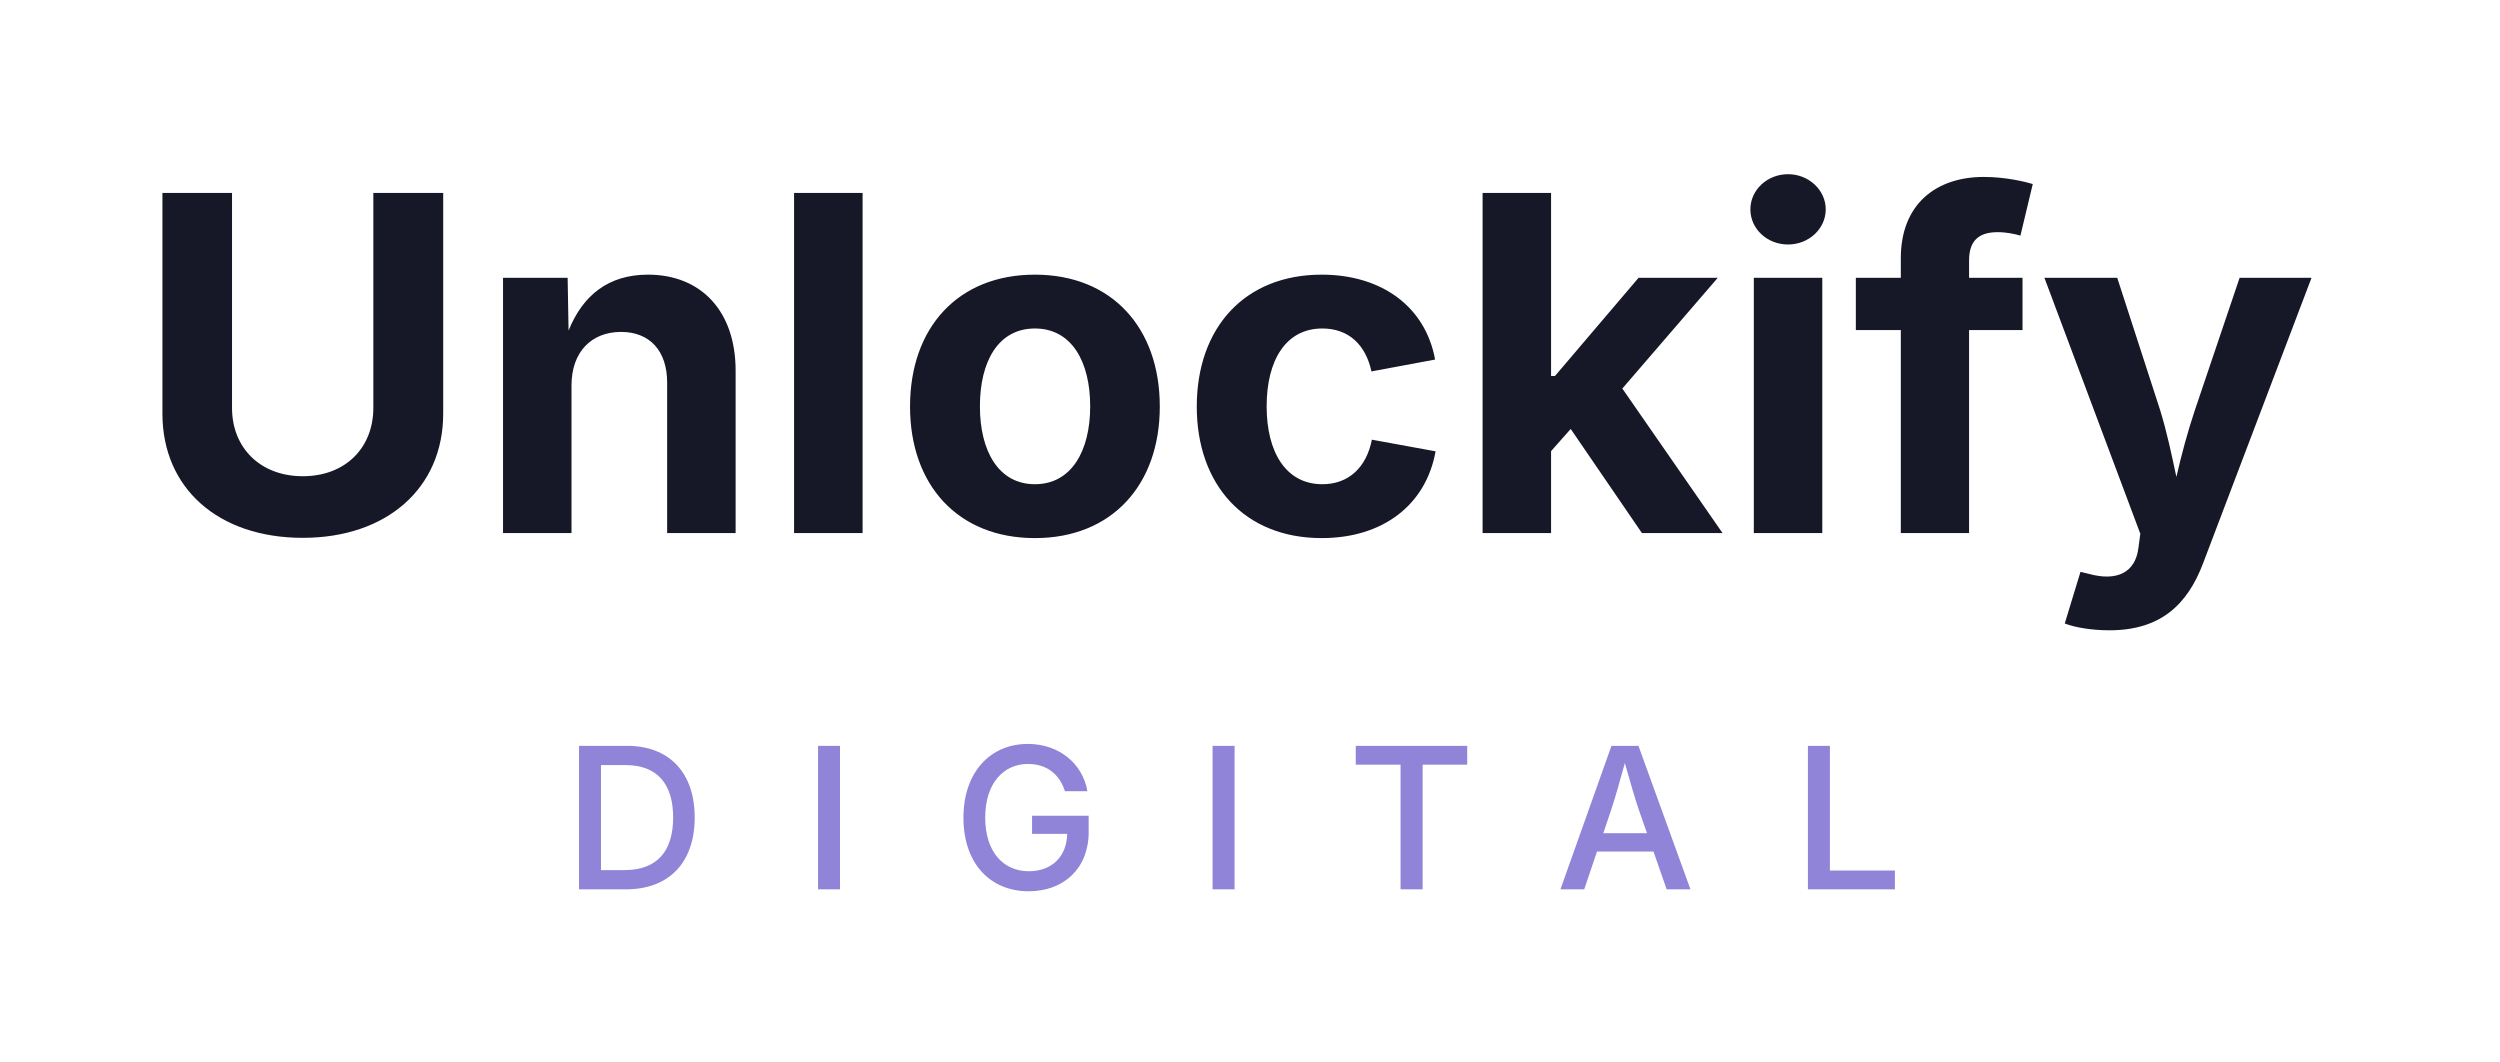
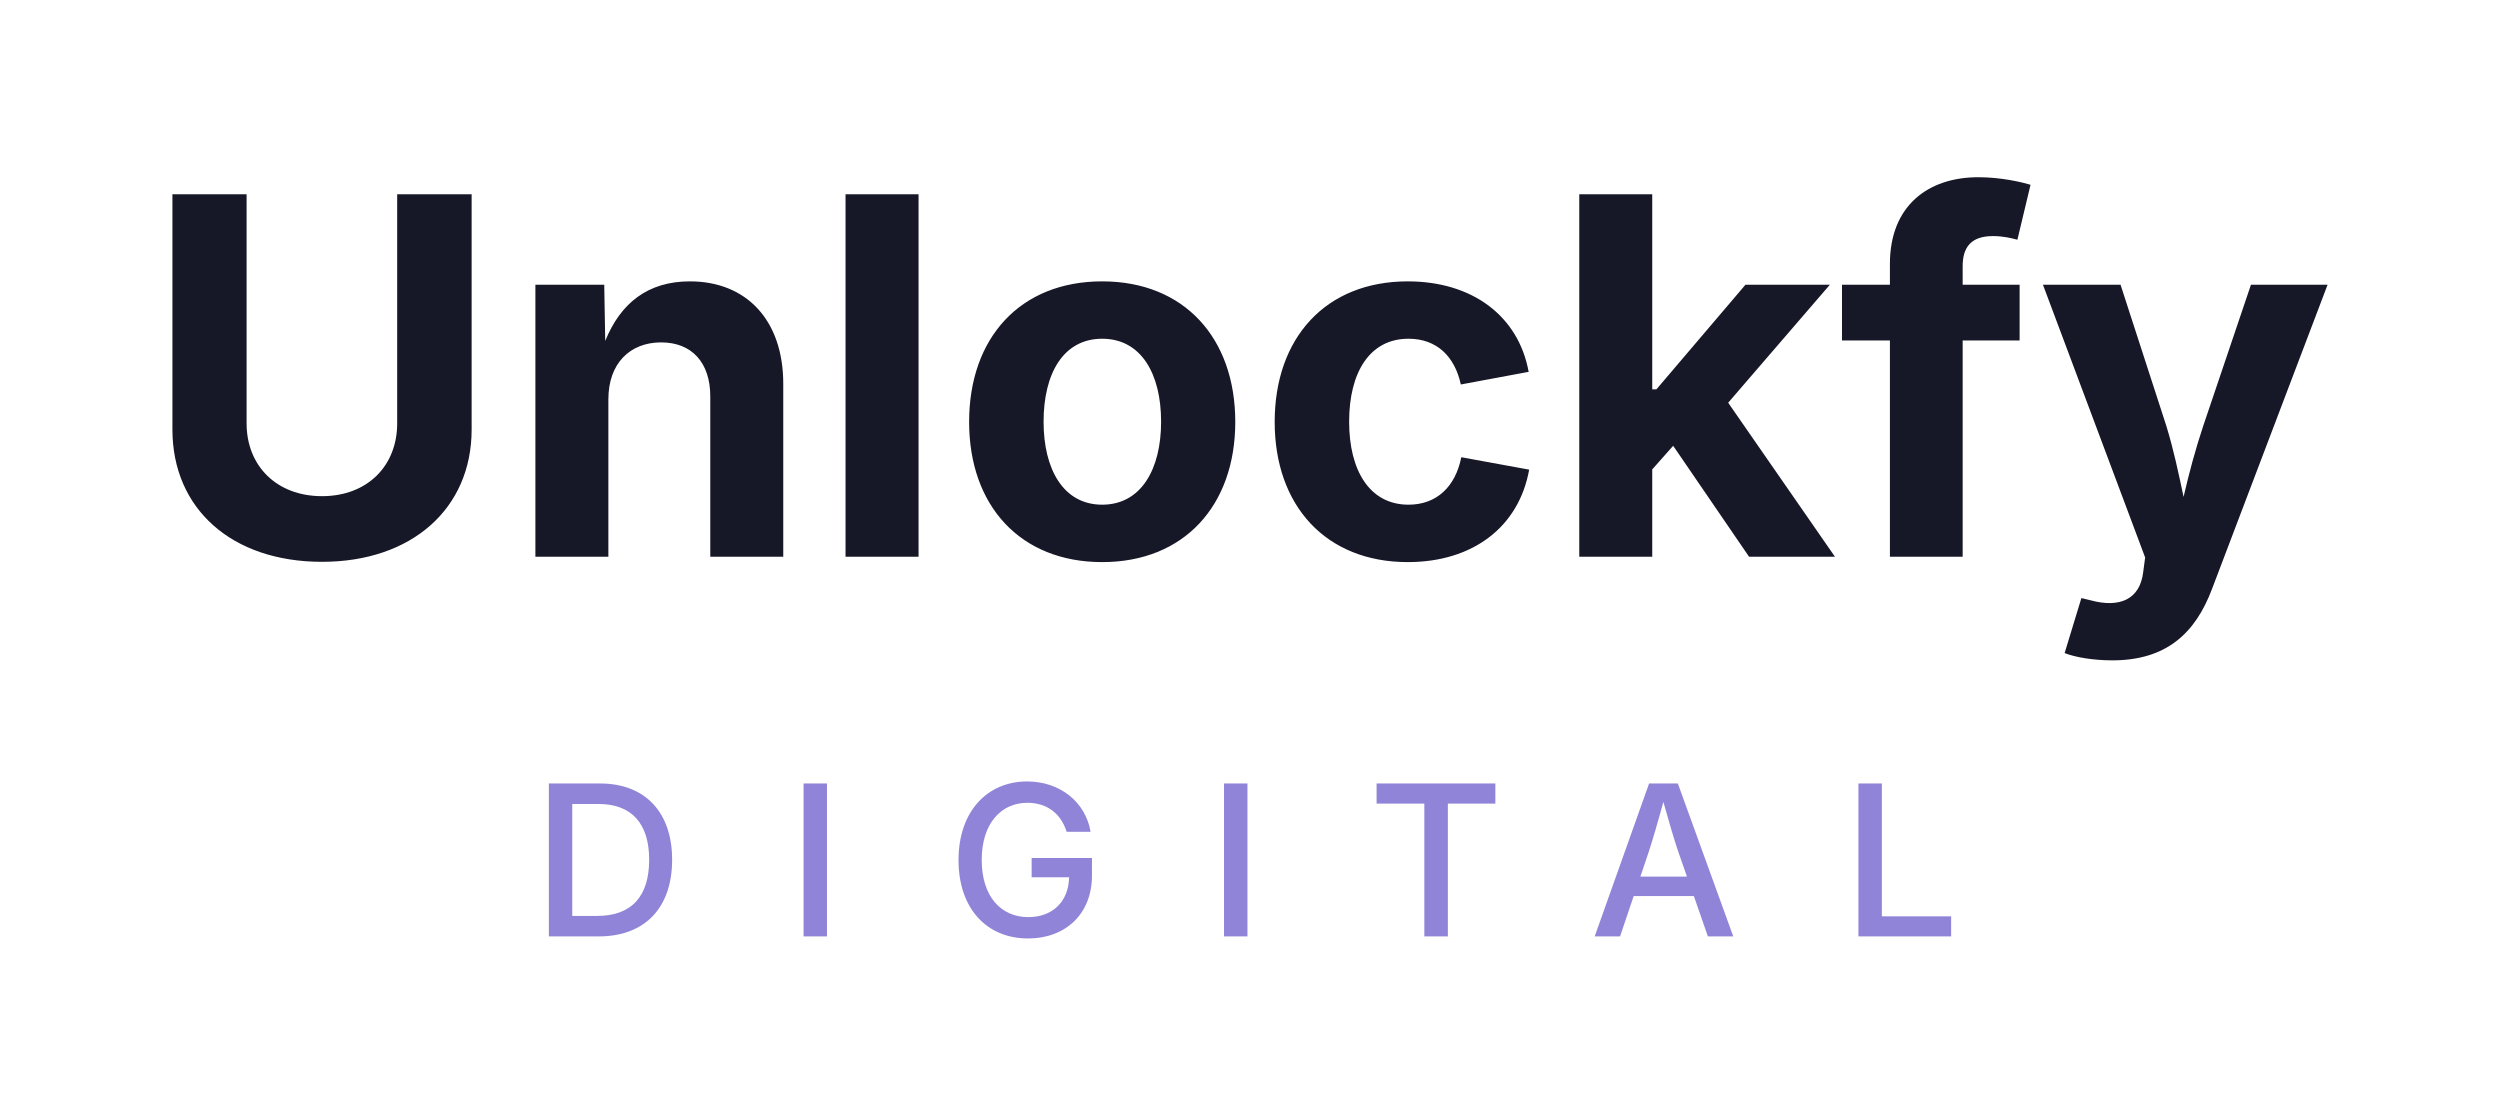
- <svg xmlns="http://www.w3.org/2000/svg" width="300.0mm" height="127.41mm" viewBox="0 0 300.0 127.41">
+ <svg xmlns="http://www.w3.org/2000/svg" width="300.0mm" height="133.06mm" viewBox="0 0 300.0 133.06">
  <defs />
-   <g transform="scale(0.521413) translate(-255.320,-664.320)">
-     <path fill="#161827" d="M325.01 788.1C344.34 788.1 357.32 776.65 357.32 759.52V708.72H341.24V758.21C341.24 767.35 334.83 773.92 325.01 773.92C315.19 773.92 308.72 767.35 308.72 758.21V708.72H292.7V759.52C292.7 776.65 305.52 788.1 325.01 788.1ZM386.85 753.01C386.85 745.23 391.52 740.71 398.25 740.71C404.87 740.71 408.86 745.07 408.86 752.38V787H424.62V749.64C424.62 735.88 416.64 727.53 404.45 727.53C395.41 727.53 389.48 732.2 386.17 740.4L385.96 728.26H371.09V787H386.85ZM453.84 708.72H438.07V787H453.84ZM493.5 788.16C511.16 788.16 522.24 775.97 522.24 757.89C522.24 739.71 511.16 727.53 493.5 727.53C475.8 727.53 464.76 739.71 464.76 757.89C464.76 775.97 475.8 788.16 493.5 788.16ZM493.5 775.76C485.1 775.76 480.84 768.09 480.84 757.84C480.84 747.44 485.1 739.92 493.5 739.92C501.91 739.92 506.22 747.49 506.22 757.84C506.22 768.09 501.91 775.76 493.5 775.76ZM559.49 788.16C573.57 788.16 583.5 780.54 585.71 768.19L571.05 765.51C569.79 771.87 565.74 775.76 559.65 775.76C551.24 775.76 546.83 768.35 546.83 757.84C546.83 747.23 551.24 739.92 559.65 739.92C565.74 739.92 569.63 743.71 570.95 749.8L585.6 747.07C583.4 734.99 573.41 727.53 559.49 727.53C541.79 727.53 530.75 739.71 530.75 757.89C530.75 775.97 541.79 788.16 559.49 788.16ZM596.53 787H612.29V768.14L616.81 763.04L633.2 787H651.75L628.69 753.74L650.65 728.26H632.42L613.19 750.85H612.29V708.72H596.53ZM658.95 787H674.71V728.26H658.95ZM666.83 720.59C671.56 720.59 675.5 717.02 675.5 712.5C675.5 708.03 671.56 704.41 666.83 704.41C662.05 704.41 658.16 708.03 658.16 712.5C658.16 717.02 662.05 720.59 666.83 720.59ZM720.79 728.26H708.49V724.27C708.49 720.17 710.28 717.75 715.06 717.75C717.11 717.75 719 718.17 720.31 718.54L723.15 706.67C721.21 706.09 716.79 705.04 711.86 705.04C700.98 705.04 692.78 711.24 692.78 723.74V728.26H682.43V740.29H692.78V787H708.49V740.29H720.79ZM730.51 807.81C732.77 808.7 736.65 809.38 740.8 809.38C752.57 809.38 758.77 803.44 762.35 793.94L787.3 728.26H770.75L760.45 758.73C758.77 763.78 757.41 768.82 756.2 774.08C755.09 768.87 754.04 763.83 752.47 758.73L742.59 728.26H725.83L747.9 787.16L747.48 790.31C746.79 796.19 742.43 798.14 736.08 796.4L734.13 795.93Z" />
+   <g transform="scale(0.555644) translate(-270.043,-666.765)">
+     <path fill="#161827" d="M339.59 788.1C358.92 788.1 371.9 776.65 371.9 759.52V708.72H355.82V758.21C355.82 767.35 349.41 773.92 339.59 773.92C329.76 773.92 323.3 767.35 323.3 758.21V708.72H307.28V759.52C307.28 776.65 320.1 788.1 339.59 788.1ZM401.43 753.01C401.43 745.23 406.1 740.71 412.83 740.71C419.45 740.71 423.44 745.07 423.44 752.38V787H439.2V749.64C439.2 735.88 431.22 727.53 419.03 727.53C409.99 727.53 404.06 732.2 400.75 740.4L400.54 728.26H385.67V787H401.43ZM468.42 708.72H452.65V787H468.42ZM508.08 788.16C525.74 788.16 536.82 775.97 536.82 757.89C536.82 739.71 525.74 727.53 508.08 727.53C490.38 727.53 479.34 739.71 479.34 757.89C479.34 775.97 490.38 788.16 508.08 788.16ZM508.08 775.76C499.68 775.76 495.42 768.09 495.42 757.84C495.42 747.44 499.68 739.92 508.08 739.92C516.49 739.92 520.8 747.49 520.8 757.84C520.8 768.09 516.49 775.76 508.08 775.76ZM574.07 788.16C588.15 788.16 598.08 780.54 600.29 768.19L585.63 765.51C584.37 771.87 580.32 775.76 574.23 775.76C565.82 775.76 561.41 768.35 561.41 757.84C561.41 747.23 565.82 739.92 574.23 739.92C580.32 739.92 584.21 743.71 585.53 749.8L600.18 747.07C597.98 734.99 587.99 727.53 574.07 727.53C556.37 727.53 545.33 739.71 545.33 757.89C545.33 775.97 556.37 788.16 574.07 788.16ZM611.11 787H626.87V768.14L631.39 763.04L647.78 787H666.33L643.27 753.74L665.23 728.26H647L627.77 750.85H626.87V708.72H611.11ZM706.21 728.26H693.91V724.27C693.91 720.17 695.7 717.75 700.48 717.75C702.53 717.75 704.42 718.17 705.73 718.54L708.57 706.67C706.63 706.09 702.21 705.04 697.28 705.04C686.4 705.04 678.2 711.24 678.2 723.74V728.26H667.85V740.29H678.2V787H693.91V740.29H706.21ZM715.93 807.81C718.19 808.7 722.07 809.38 726.22 809.38C737.99 809.38 744.19 803.44 747.77 793.94L772.72 728.26H756.17L745.87 758.73C744.19 763.78 742.83 768.82 741.62 774.08C740.52 768.87 739.46 763.83 737.89 758.73L728.01 728.26H711.25L733.32 787.16L732.9 790.31C732.21 796.19 727.85 798.14 721.5 796.4L719.55 795.93Z" />
    <path fill="#9084D8" d="M399.33 869C409.37 869 415.2 862.77 415.2 852.44C415.2 842.18 409.37 835.97 399.64 835.97H388.58V869ZM393.63 864.57V840.4H399.31C406.51 840.4 410.24 844.68 410.24 852.44C410.24 860.27 406.51 864.57 399.04 864.57ZM448.64 835.97H443.59V869H448.64ZM492.08 869.44C500.09 869.44 505.87 864.21 505.87 855.85V852.06H492.84V856.23H500.93C500.82 861.51 497.34 864.83 492.11 864.83C486.28 864.83 482.06 860.44 482.06 852.48C482.06 844.5 486.34 840.14 491.91 840.14C496.25 840.14 499.2 842.55 500.4 846.41H505.58C504.48 839.98 498.98 835.53 491.86 835.53C483.3 835.53 477.05 841.96 477.05 852.51C477.05 862.95 483.11 869.44 492.08 869.44ZM539.45 835.97H534.39V869H539.45ZM567.34 840.31H577.65V869H582.73V840.31H592.99V835.97H567.34ZM614.44 869H619.92L622.86 860.29H635.86L638.89 869H644.37L632.4 835.97H626.19ZM624.31 856.08 626.15 850.62C626.97 848.1 627.99 844.66 629.27 839.94C630.58 844.62 631.58 847.98 632.46 850.62L634.37 856.08ZM671.4 869H691.42V864.66H676.46V835.97H671.4Z" />
  </g>
</svg>
